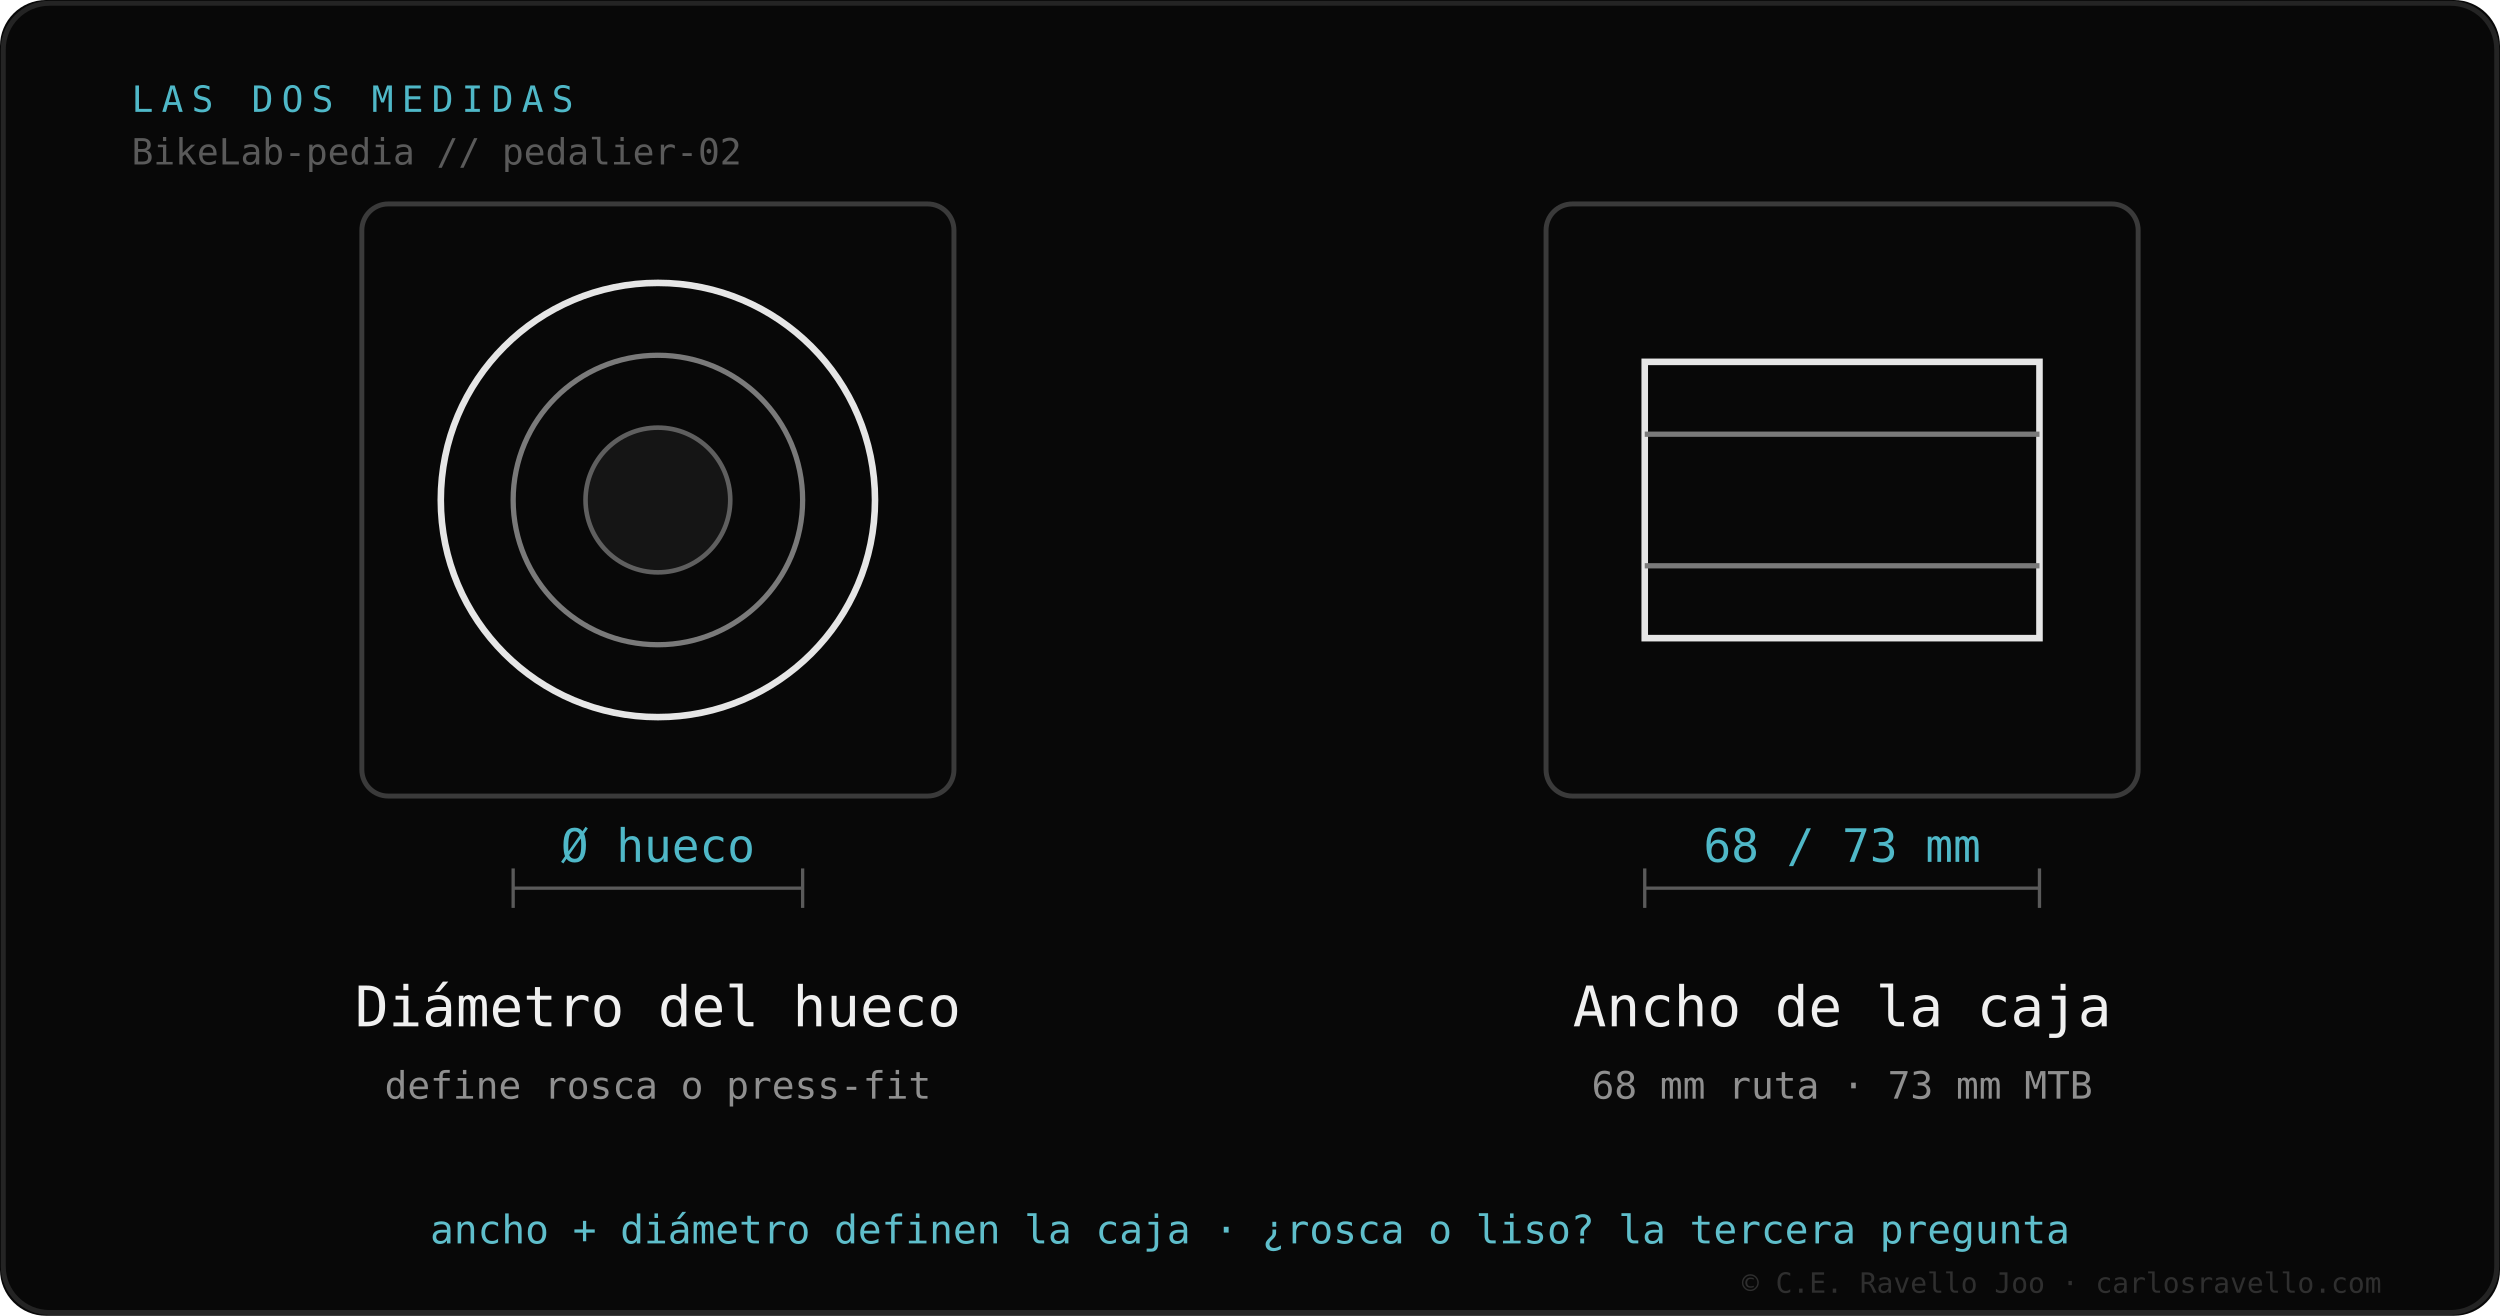
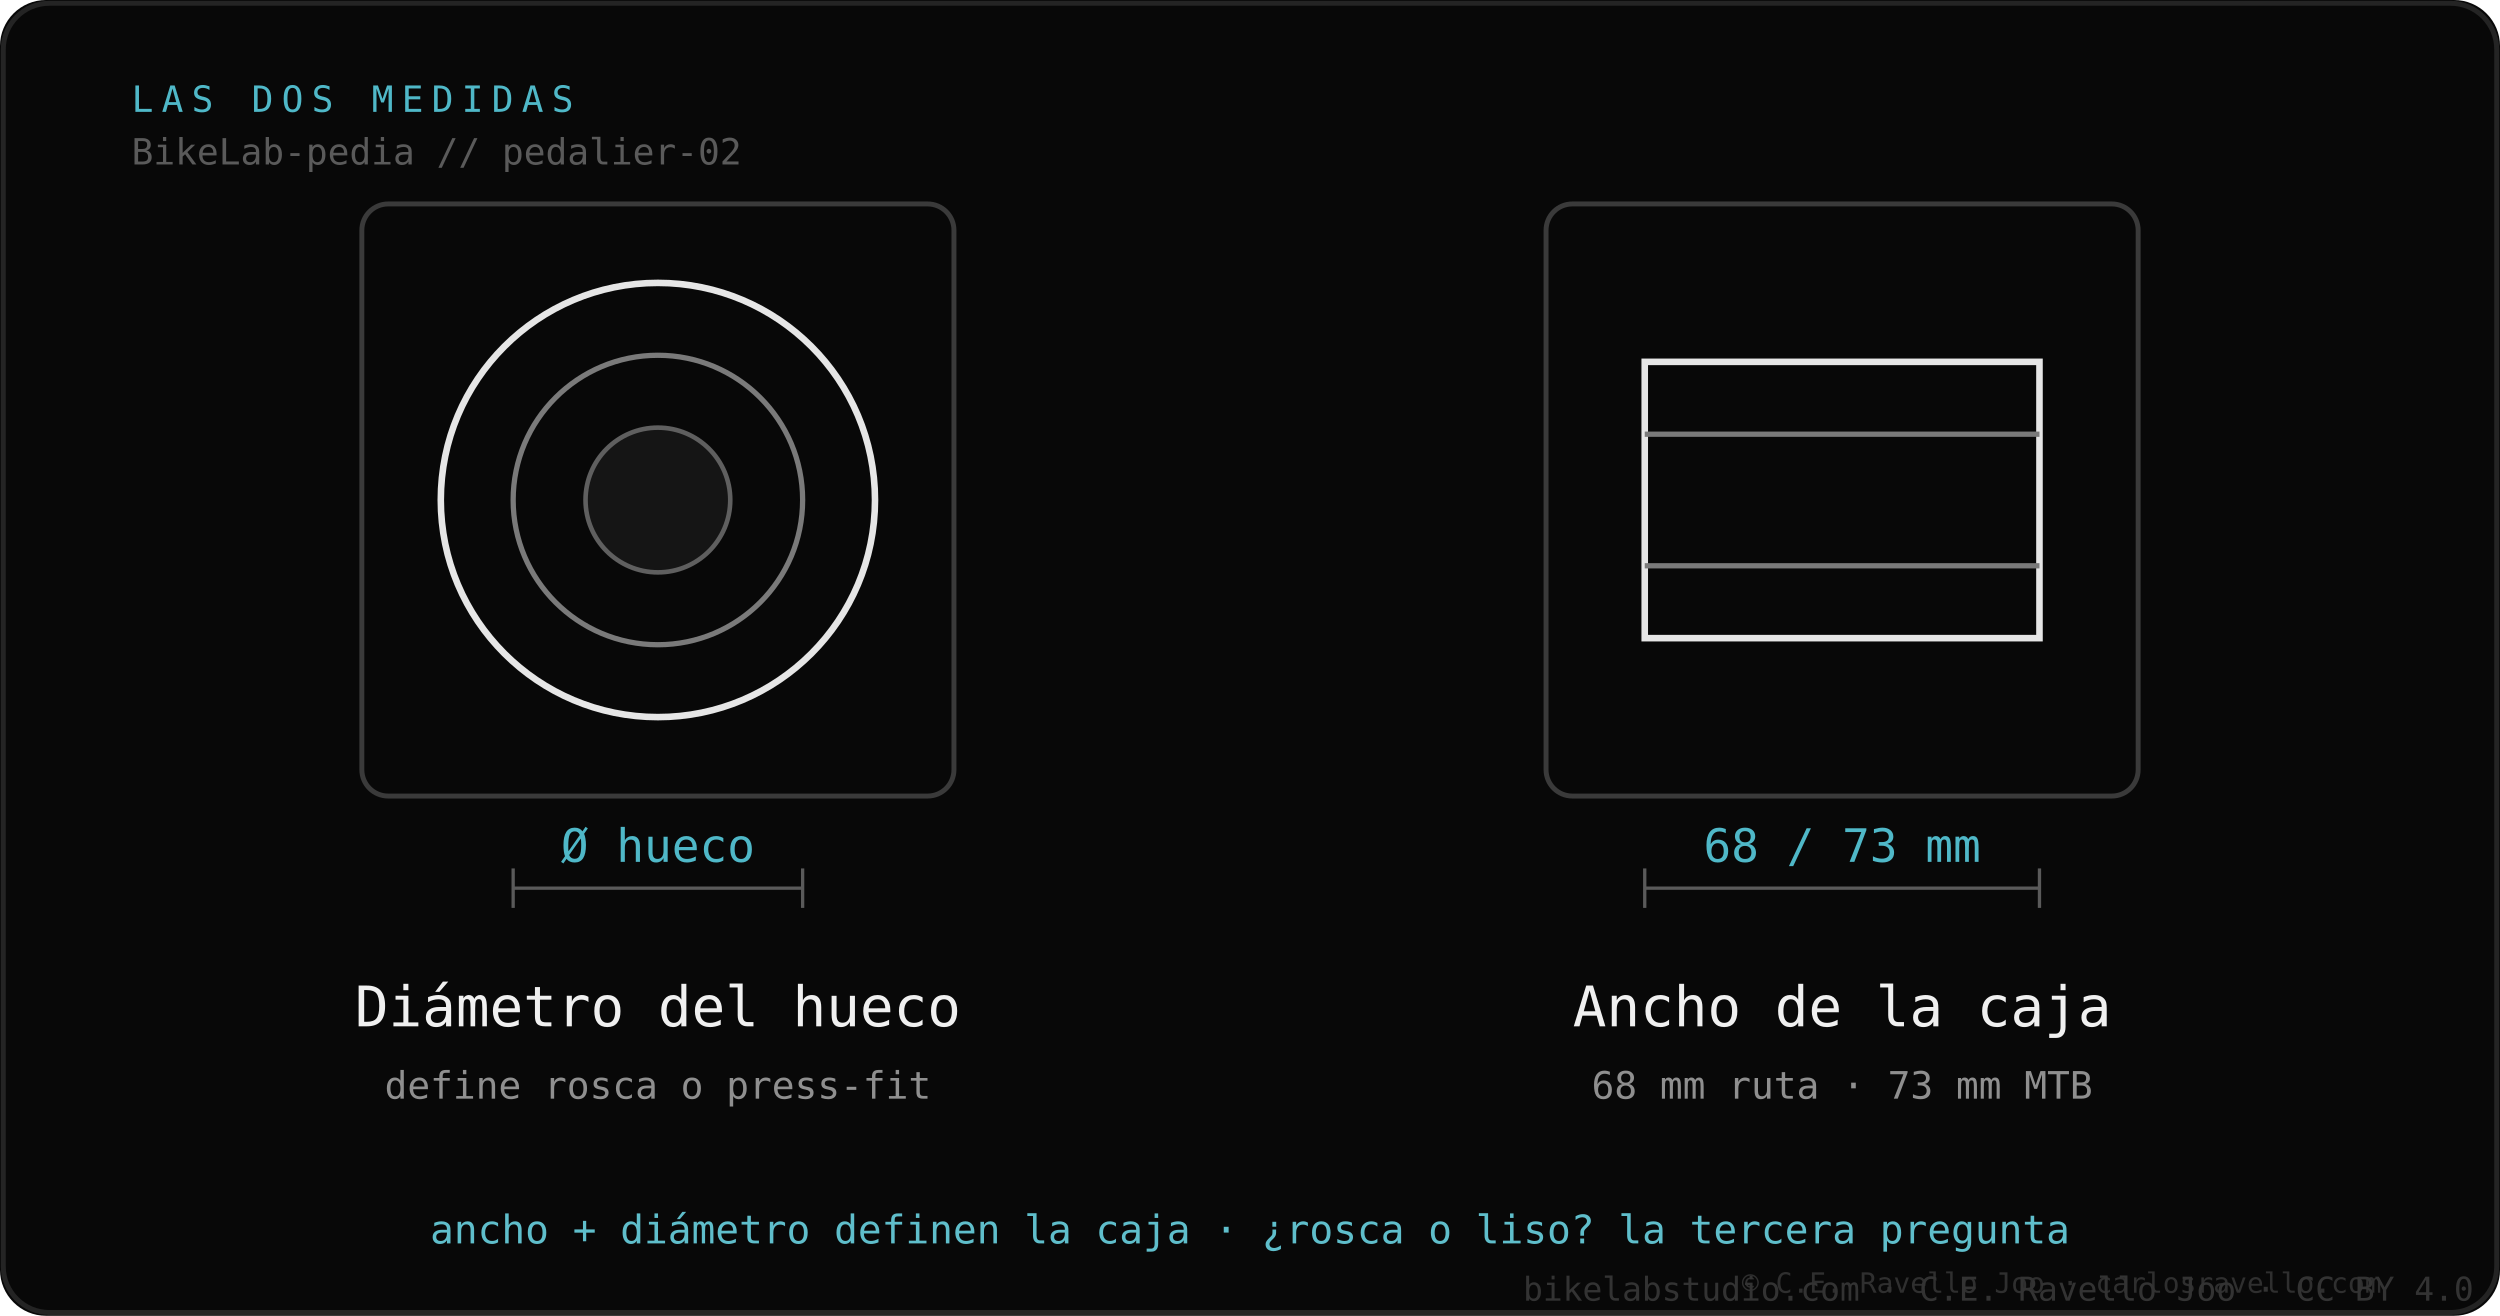
<svg xmlns="http://www.w3.org/2000/svg" viewBox="0 0 760 400" shape-rendering="geometricPrecision" text-rendering="geometricPrecision">
  <g font-family="'IBM Plex Mono', ui-monospace, monospace">
    <rect x="0" y="0" width="760" height="400" rx="14" fill="#080808" />
    <rect x="1" y="1" width="758" height="398" rx="14" fill="none" stroke="#242424" stroke-width="1.5" />
    <text x="40" y="34" fill="#4fb8c8" font-size="11" letter-spacing="2.5">LAS DOS MEDIDAS</text>
    <text x="40" y="50" fill="#5a5a5a" font-size="11">BikeLab-pedia // pedalier-02</text>
    <rect x="110" y="62" width="180" height="180" rx="8" fill="none" stroke="#3a3a3a" stroke-width="1.5" />
    <circle cx="200" cy="152" r="66" fill="none" stroke="#e6e6e6" stroke-width="2" />
    <circle cx="200" cy="152" r="44" fill="none" stroke="#7a7a7a" stroke-width="1.6" />
    <circle cx="200" cy="152" r="22" fill="#151515" stroke="#5f5f5f" stroke-width="1.4" />
    <line x1="156" y1="270" x2="244" y2="270" stroke="#5a5a5a" stroke-width="1" />
    <line x1="156" y1="264" x2="156" y2="276" stroke="#5a5a5a" />
    <line x1="244" y1="264" x2="244" y2="276" stroke="#5a5a5a" />
    <text x="200" y="262" fill="#4fb8c8" font-size="14" text-anchor="middle">Ø hueco</text>
    <text x="200" y="312" fill="#f0f0f0" font-size="17" text-anchor="middle">Diámetro del hueco</text>
    <text x="200" y="334" fill="#8f8f8f" font-size="11.5" text-anchor="middle">define rosca o press-fit</text>
    <rect x="470" y="62" width="180" height="180" rx="8" fill="none" stroke="#3a3a3a" stroke-width="1.5" />
    <rect x="500" y="110" width="120" height="84" fill="none" stroke="#e6e6e6" stroke-width="2" />
    <line x1="500" y1="132" x2="620" y2="132" stroke="#7a7a7a" stroke-width="1.6" />
    <line x1="500" y1="172" x2="620" y2="172" stroke="#7a7a7a" stroke-width="1.6" />
    <line x1="500" y1="270" x2="620" y2="270" stroke="#5a5a5a" stroke-width="1" />
    <line x1="500" y1="264" x2="500" y2="276" stroke="#5a5a5a" />
    <line x1="620" y1="264" x2="620" y2="276" stroke="#5a5a5a" />
    <text x="560" y="262" fill="#4fb8c8" font-size="14" text-anchor="middle">68 / 73 mm</text>
    <text x="560" y="312" fill="#f0f0f0" font-size="17" text-anchor="middle">Ancho de la caja</text>
    <text x="560" y="334" fill="#8f8f8f" font-size="11.5" text-anchor="middle">68 mm ruta · 73 mm MTB</text>
    <text x="380" y="378" fill="#5fbecb" font-size="12" text-anchor="middle">ancho + diámetro definen la caja · ¿rosca o liso? la tercera pregunta</text>
    <text x="724" y="393" fill="#2f2f2f" font-size="8.5" text-anchor="end">© C.E. Ravello Joo · carlosravello.com</text>
  </g>
+   <text x="752" y="395.4" text-anchor="end" font-family="'IBM Plex Mono',monospace" font-size="10" fill="#333">bikelabstudio.com · C.E. Ravello Joo · CC BY 4.0</text>
</svg>
